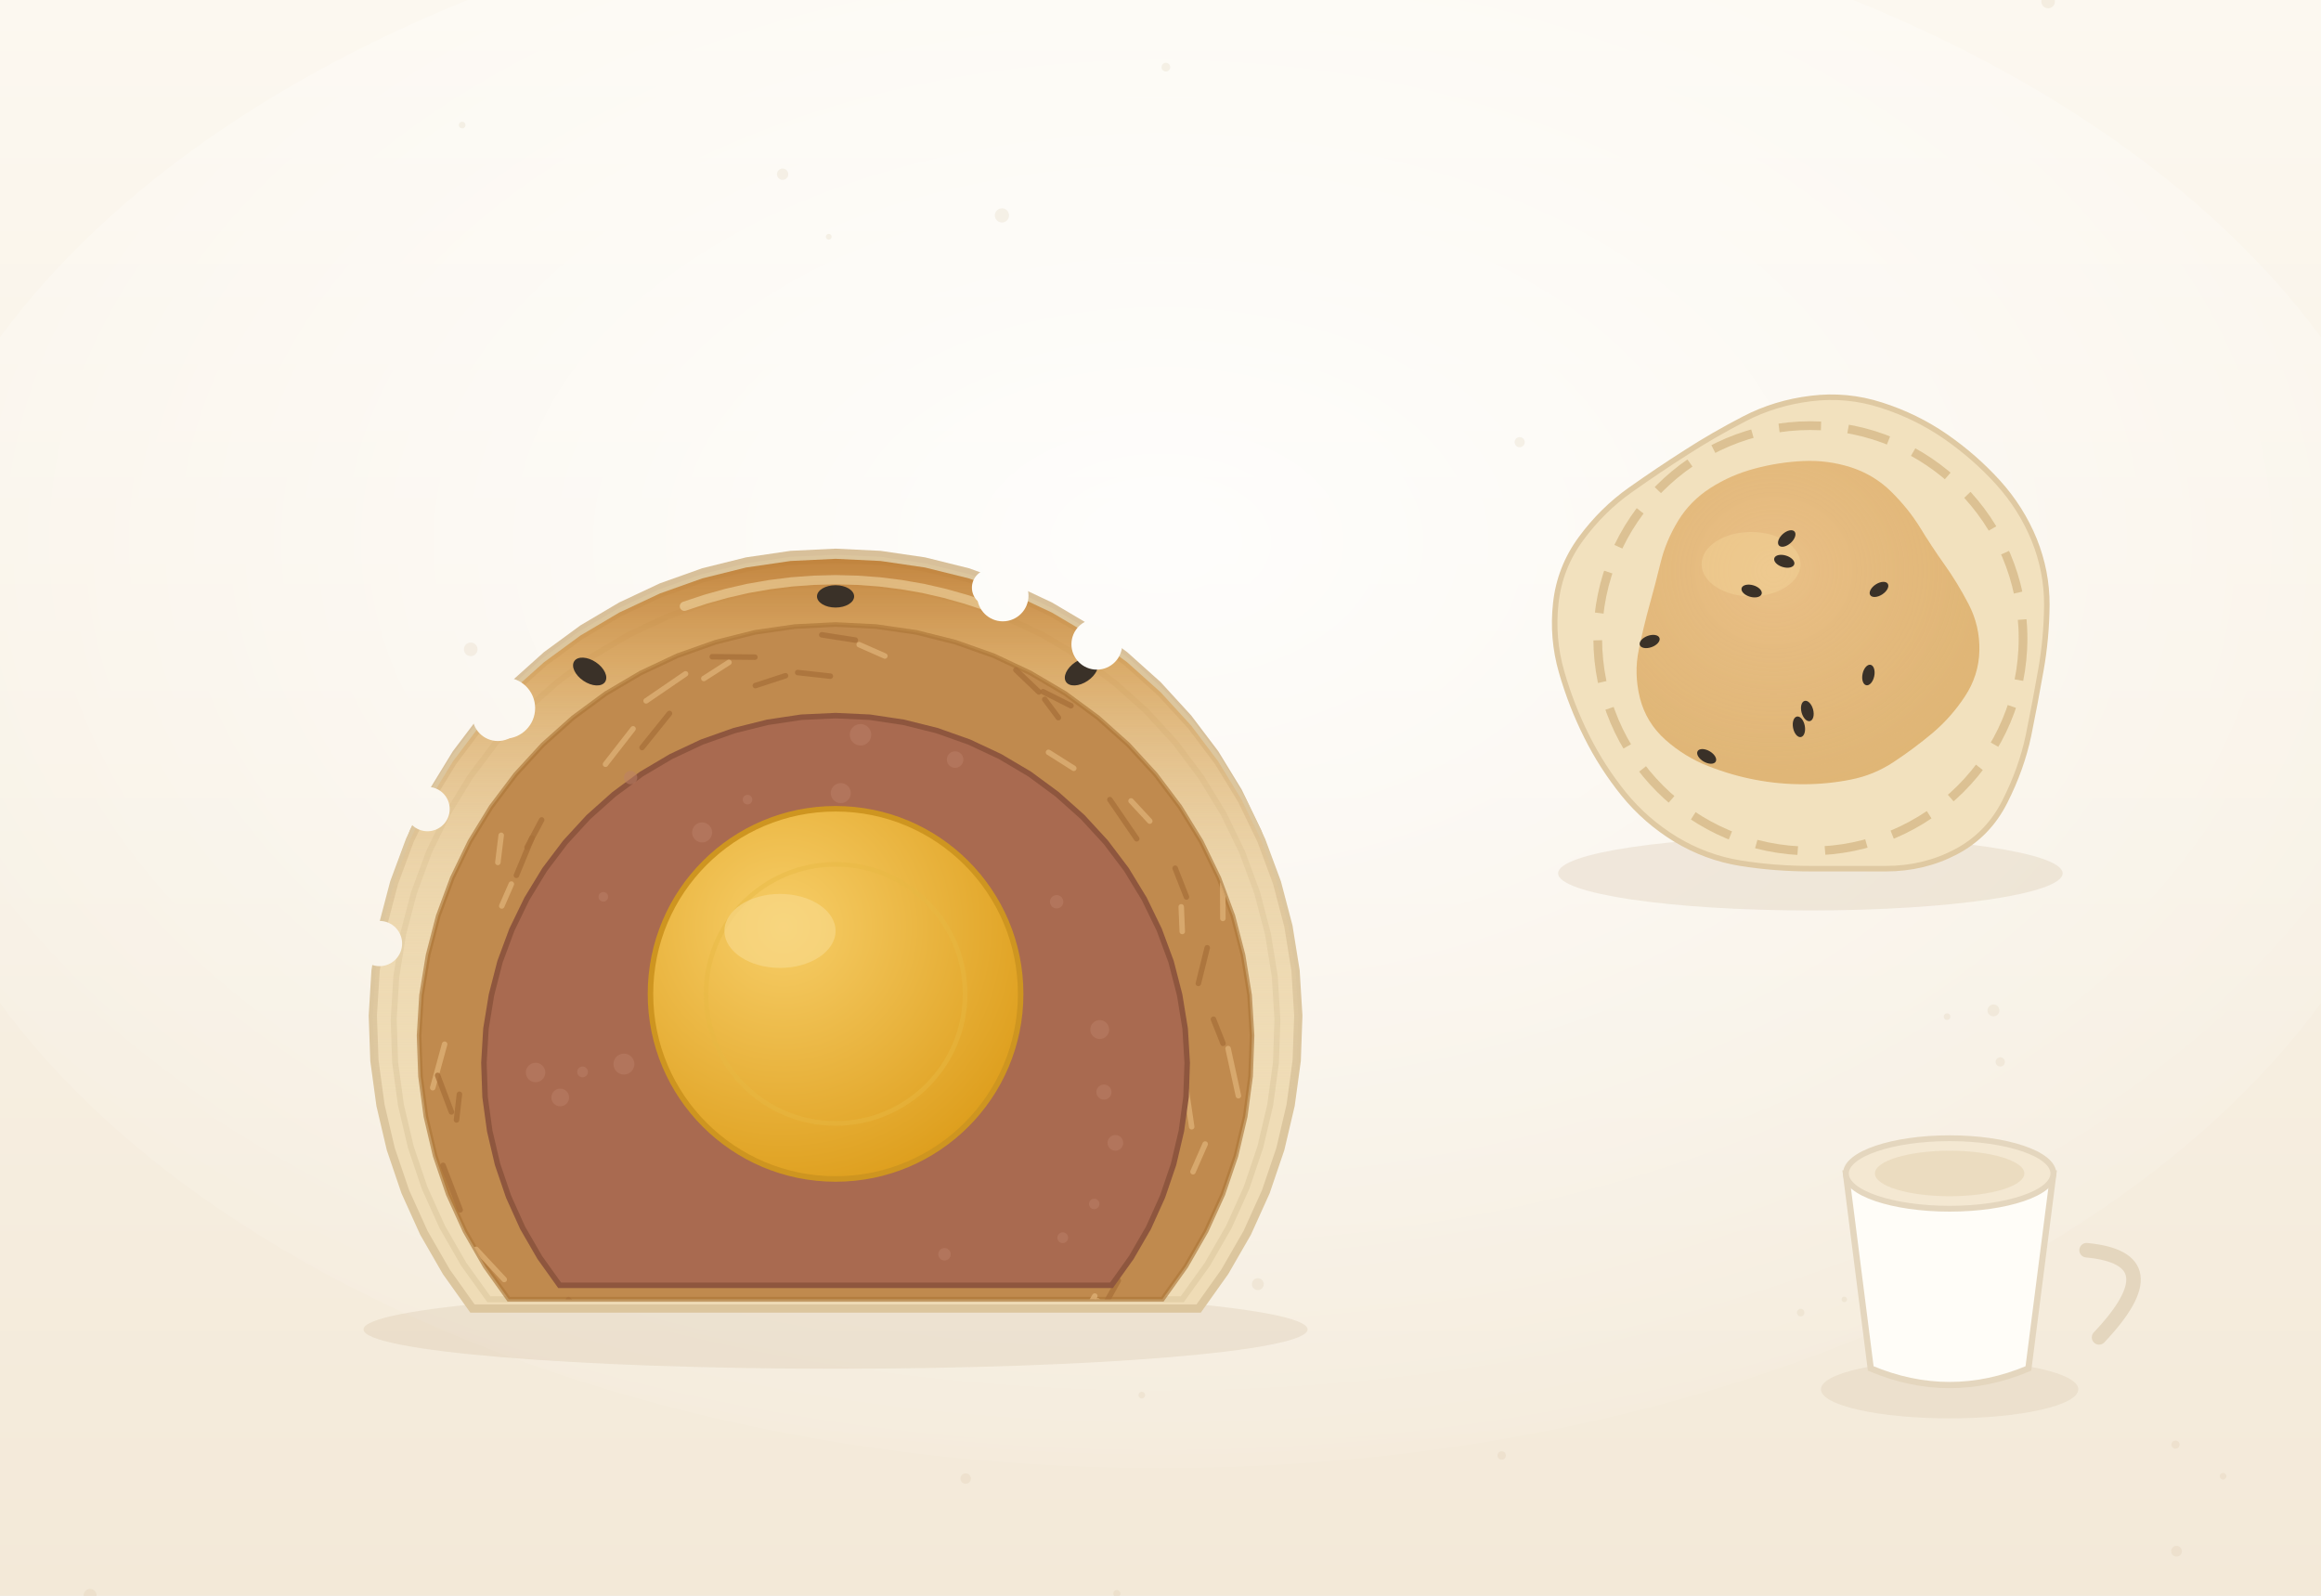
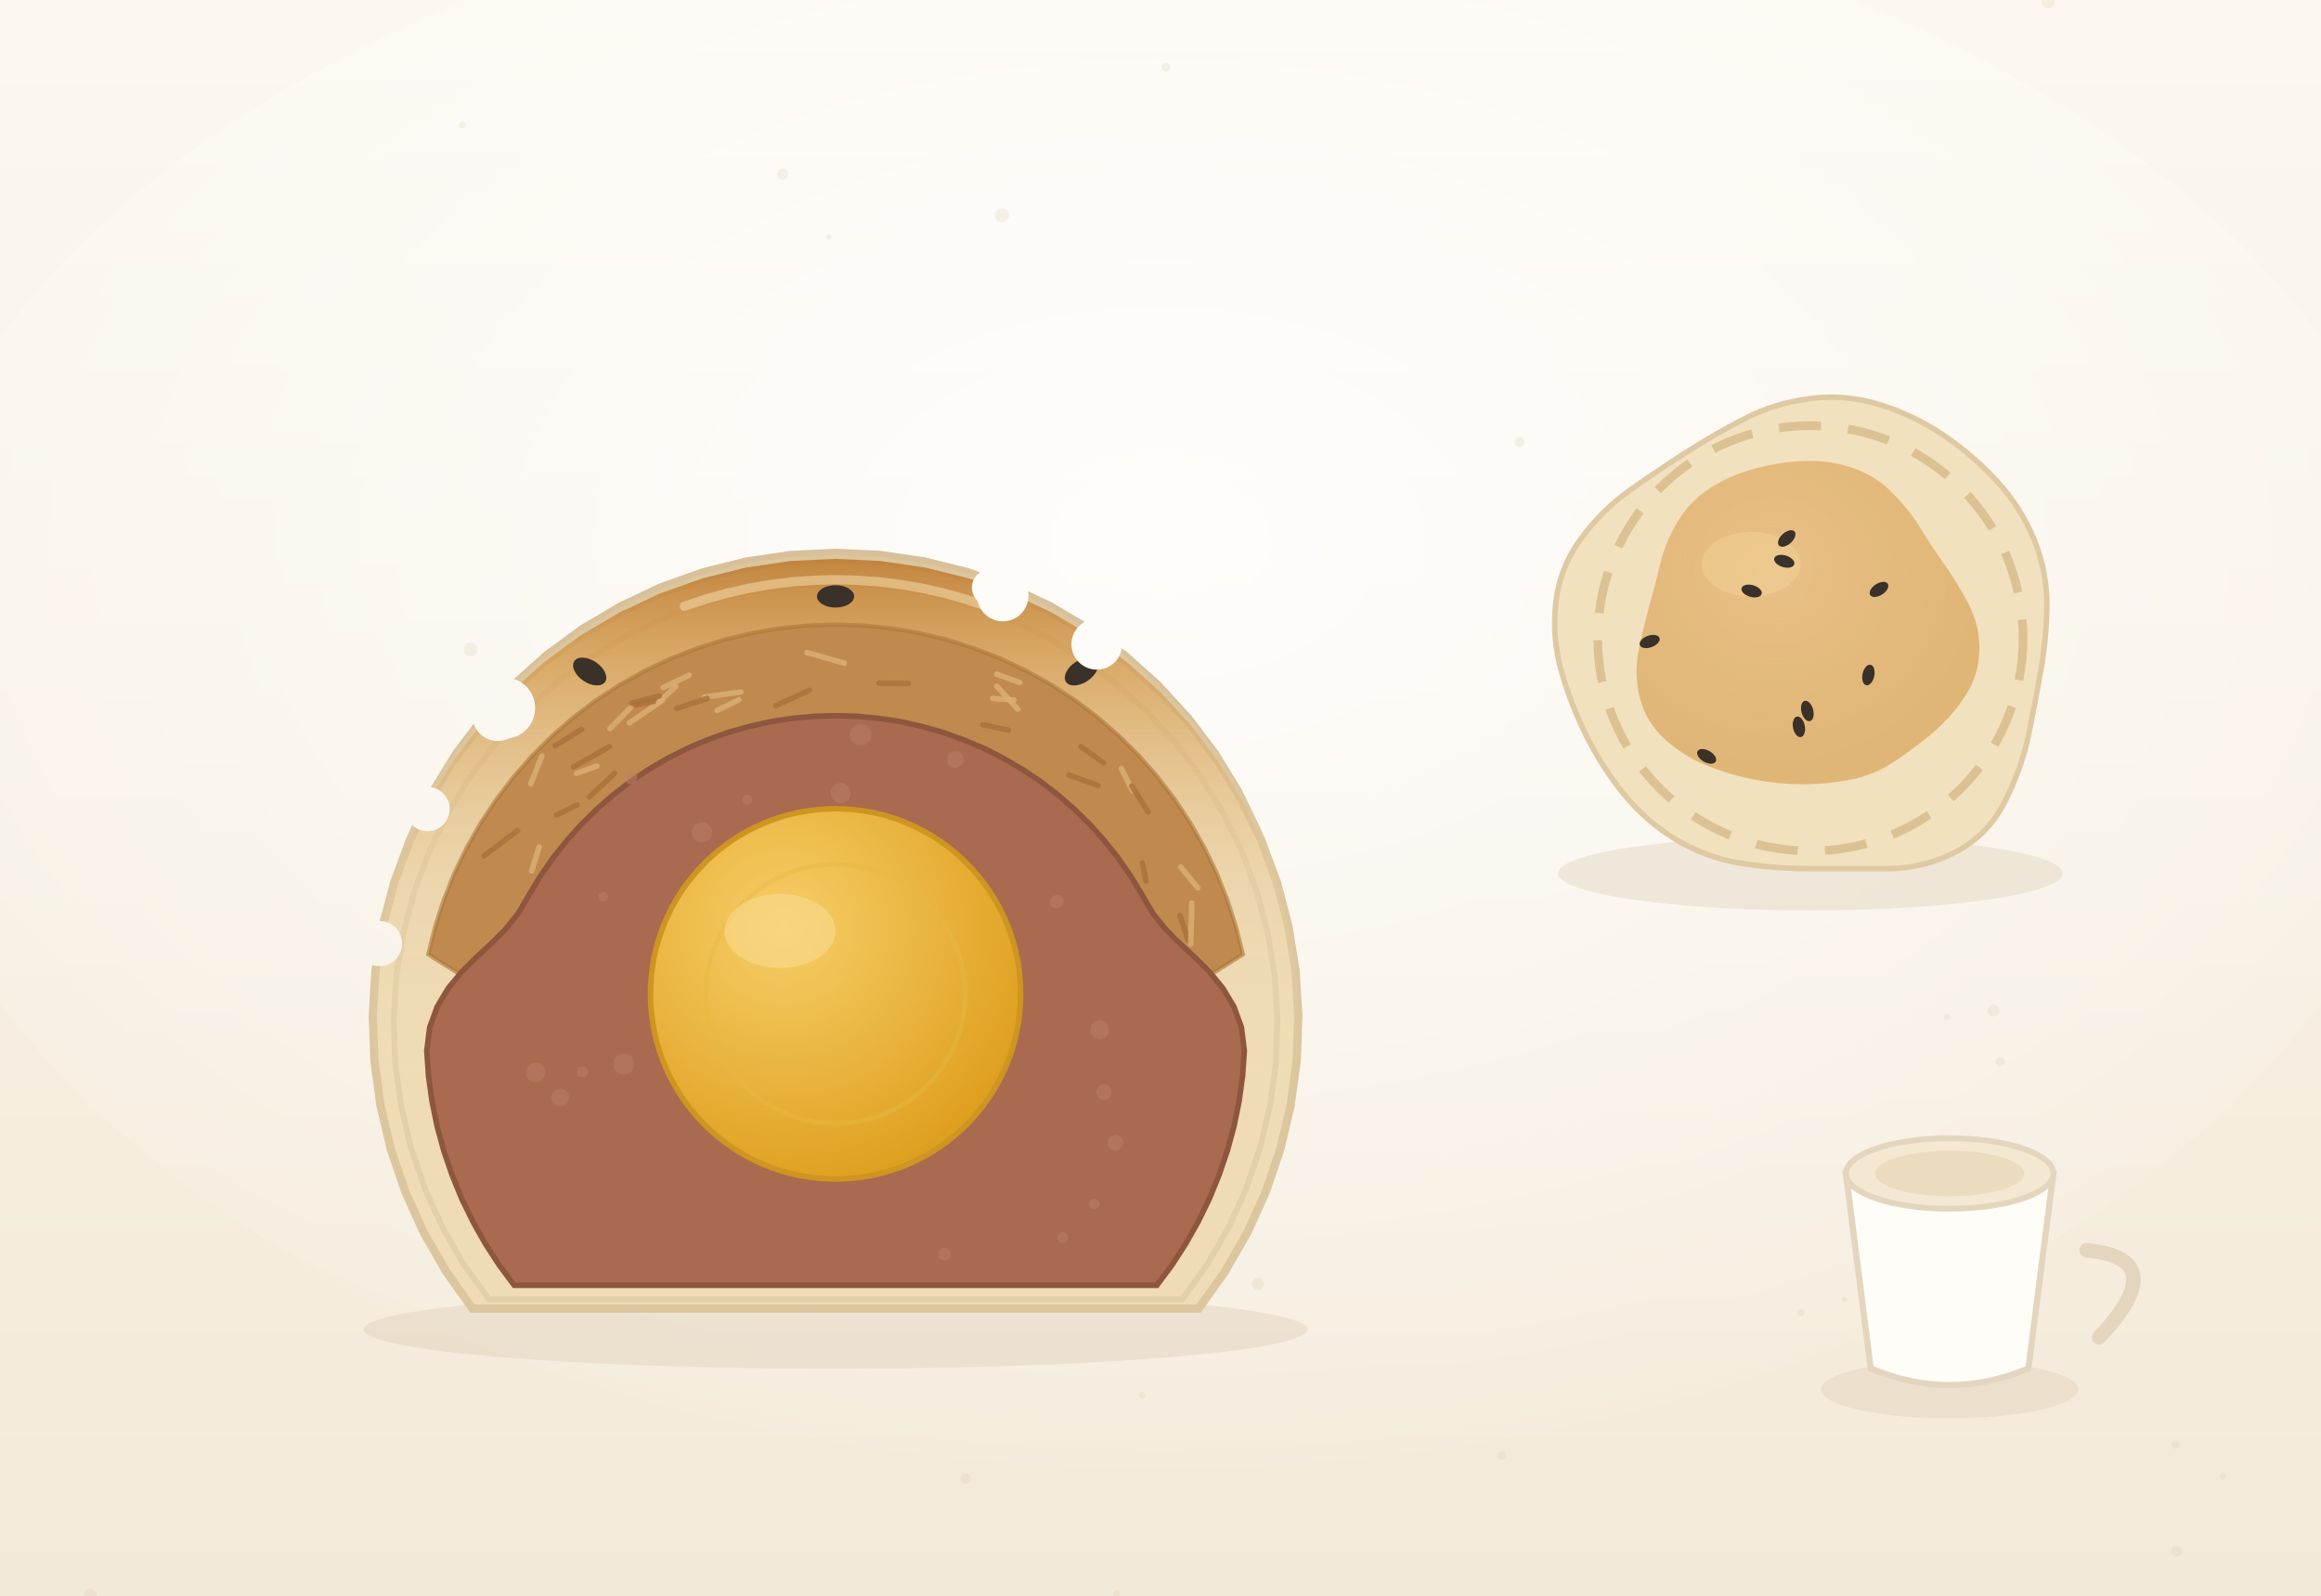
<svg xmlns="http://www.w3.org/2000/svg" viewBox="0 0 1600 1100" width="1600" height="1100" role="img" aria-label="刚出炉的蛋黄酥">
  <defs>
    <linearGradient id="bg" x1="0" y1="0" x2="0" y2="1">
      <stop offset="0" stop-color="#FCF8F0" />
      <stop offset="1" stop-color="#F3E9D8" />
    </linearGradient>
    <radialGradient id="glow" cx="50%" cy="42%" r="62%">
      <stop offset="0" stop-color="#FFFFFF" stop-opacity="0.85" />
      <stop offset="1" stop-color="#FFFFFF" stop-opacity="0" />
    </radialGradient>
    <radialGradient id="yolk" cx="36%" cy="32%" r="72%">
      <stop offset="0" stop-color="#F7CE68" />
      <stop offset="1" stop-color="#DE9F1E" />
    </radialGradient>
    <radialGradient id="wash" cx="40%" cy="34%" r="70%">
      <stop offset="0" stop-color="#E9BE84" stop-opacity="0.95" />
      <stop offset="1" stop-color="#D9A75E" stop-opacity="0.75" />
    </radialGradient>
  </defs>
  <rect width="1600" height="1100" fill="url(#bg)" />
  <ellipse cx="800" cy="462" rx="880" ry="550" fill="url(#glow)" />
  <circle cx="1378.9" cy="732" r="3.2" fill="#C9B48F" opacity="0.16" />
  <circle cx="489.5" cy="761.4" r="4.7" fill="#C9B48F" opacity="0.16" />
  <circle cx="1374.2" cy="696.5" r="4.1" fill="#C9B48F" opacity="0.16" />
  <circle cx="1499.7" cy="995.8" r="2.8" fill="#C9B48F" opacity="0.16" />
  <circle cx="1532.5" cy="1017.6" r="2.3" fill="#C9B48F" opacity="0.16" />
  <circle cx="539.5" cy="120.1" r="3.9" fill="#C9B48F" opacity="0.16" />
  <circle cx="787.1" cy="961.7" r="2.3" fill="#C9B48F" opacity="0.16" />
  <circle cx="1342.2" cy="700.8" r="2.3" fill="#C9B48F" opacity="0.16" />
  <circle cx="1271.4" cy="895.7" r="1.9" fill="#C9B48F" opacity="0.16" />
  <circle cx="1241.3" cy="904.8" r="2.6" fill="#C9B48F" opacity="0.16" />
  <circle cx="318.6" cy="86.2" r="2.3" fill="#C9B48F" opacity="0.16" />
  <circle cx="769.9" cy="1098.5" r="2.5" fill="#C9B48F" opacity="0.16" />
  <circle cx="62.1" cy="1099.8" r="4.5" fill="#C9B48F" opacity="0.16" />
  <circle cx="461.6" cy="548.7" r="3.1" fill="#C9B48F" opacity="0.16" />
  <circle cx="1035.2" cy="1003.3" r="2.9" fill="#C9B48F" opacity="0.16" />
  <circle cx="849.5" cy="722" r="2.1" fill="#C9B48F" opacity="0.16" />
  <circle cx="571.3" cy="163.2" r="2" fill="#C9B48F" opacity="0.16" />
  <circle cx="867.1" cy="885.2" r="4.1" fill="#C9B48F" opacity="0.16" />
  <circle cx="803.7" cy="46.3" r="3" fill="#C9B48F" opacity="0.16" />
  <circle cx="1047.6" cy="304.8" r="3.5" fill="#C9B48F" opacity="0.16" />
  <circle cx="665.7" cy="1019.2" r="3.6" fill="#C9B48F" opacity="0.16" />
  <circle cx="324.5" cy="447.6" r="4.7" fill="#C9B48F" opacity="0.16" />
  <circle cx="690.7" cy="148.5" r="4.9" fill="#C9B48F" opacity="0.16" />
  <circle cx="830.9" cy="580.2" r="2.2" fill="#C9B48F" opacity="0.16" />
  <circle cx="1411.9" cy="1" r="4.7" fill="#C9B48F" opacity="0.16" />
  <circle cx="1500.4" cy="1069.3" r="3.7" fill="#C9B48F" opacity="0.16" />
  <g>
    <g transform="translate(1344 869)">
      <ellipse cy="88.7" rx="88.7" ry="20" fill="#B79B73" opacity="0.14" />
      <path d="M94.4 -7.2 q 60.1 5.7 8.6 60.1" fill="none" stroke="#E4D6BE" stroke-width="10" stroke-linecap="round" />
      <path d="M-71.5 -60.1 h 143 l -17.2 134.4 q -54.3 22.9 -108.7 0 z" fill="#FFFDF8" stroke="#E4D6BE" stroke-width="4.3" />
      <ellipse cy="-60.1" rx="71.5" ry="24.3" fill="#F4E8D2" stroke="#E4D6BE" stroke-width="4" />
      <ellipse cy="-60.1" rx="51.5" ry="15.7" fill="#E9D9BC" opacity="0.8" />
    </g>
    <g>
      <ellipse cx="1248" cy="602" rx="173.9" ry="25.6" fill="#B79B73" opacity="0.17" />
      <path d="M 1411 417 Q 1410.8 440 1406.9 461.9 Q 1403.1 483.7 1398.4 506.8 Q 1393.6 529.8 1382 552.7 Q 1370.4 575.6 1348.3 587.2 Q 1326.3 598.8 1299.9 598.8 Q 1273.5 598.8 1248.5 598.8 Q 1223.4 598.8 1199.7 595 Q 1176.1 591.2 1155.2 578.6 Q 1134.4 565.9 1119.3 547.3 Q 1104.3 528.7 1093.8 507.6 Q 1083.2 486.5 1076.5 463.2 Q 1069.8 440 1072.5 415.7 Q 1075.2 391.3 1089.8 371.4 Q 1104.5 351.4 1123.9 337.7 Q 1143.3 324 1162.3 311.9 Q 1181.2 299.7 1202.5 288.7 Q 1223.7 277.7 1248.4 274.7 Q 1273.2 271.6 1297 279.3 Q 1320.8 286.9 1341 300.8 Q 1361.1 314.7 1377.3 332.5 Q 1393.4 350.3 1402.3 372.1 Q 1411.1 394 1411 417 Z" fill="#F2E1BE" stroke="#DFC9A2" stroke-width="3.8" />
      <circle cx="1248" cy="440" r="146.6" fill="none" stroke="#D9BE8E" stroke-width="6" stroke-dasharray="29 18.8" opacity="0.9" />
      <path d="M 1357.1 416.5 Q 1364.9 431.5 1364.5 448.6 Q 1364.1 465.6 1354.5 480.1 Q 1345 494.5 1332.2 505.3 Q 1319.3 516.1 1305.5 525.2 Q 1291.8 534.3 1275.8 537.4 Q 1259.8 540.6 1243 540.6 Q 1226.2 540.6 1210 537.5 Q 1193.9 534.5 1177.6 528.1 Q 1161.4 521.8 1148.1 510 Q 1134.8 498.1 1130.5 481.2 Q 1126.3 464.3 1129.7 447.9 Q 1133.1 431.5 1137.1 417.1 Q 1141.1 402.8 1144.7 388 Q 1148.3 373.1 1156.7 359.2 Q 1165.1 345.3 1179.2 336.3 Q 1193.3 327.3 1209.7 323 Q 1226 318.6 1243 317.8 Q 1260 317 1276.2 322.2 Q 1292.3 327.5 1304 339.2 Q 1315.7 350.8 1323.7 363.8 Q 1331.6 376.7 1340.4 389.1 Q 1349.3 401.5 1357.1 416.5 Z" fill="url(#wash)" />
      <ellipse cx="1207.1" cy="388.9" rx="34.1" ry="22.2" fill="#F3D49A" opacity="0.45" />
      <ellipse cx="1230" cy="386.9" rx="7.2" ry="4.1" transform="rotate(17 1230 386.9)" fill="#3A3128" />
      <ellipse cx="1207.5" cy="407.4" rx="7.2" ry="4.1" transform="rotate(16 1207.5 407.4)" fill="#3A3128" />
      <ellipse cx="1240.1" cy="501" rx="7.2" ry="4.1" transform="rotate(79 1240.1 501)" fill="#3A3128" />
      <ellipse cx="1288" cy="465.3" rx="7.2" ry="4.1" transform="rotate(102 1288 465.3)" fill="#3A3128" />
      <ellipse cx="1137.2" cy="442.2" rx="7.2" ry="4.1" transform="rotate(160 1137.2 442.2)" fill="#3A3128" />
      <ellipse cx="1295.3" cy="406.3" rx="7.2" ry="4.1" transform="rotate(147 1295.3 406.3)" fill="#3A3128" />
      <ellipse cx="1231.7" cy="371.2" rx="7.2" ry="4.1" transform="rotate(138 1231.7 371.2)" fill="#3A3128" />
      <ellipse cx="1176.5" cy="521.4" rx="7.2" ry="4.1" transform="rotate(30 1176.5 521.4)" fill="#3A3128" />
      <ellipse cx="1245.9" cy="490.1" rx="7.2" ry="4.1" transform="rotate(75 1245.9 490.1)" fill="#3A3128" />
    </g>
    <g>
      <defs>
        <mask id="nib-576-902-319" maskUnits="userSpaceOnUse" x="129.4" y="232.1" width="893.2" height="893.2">
          <rect x="129.4" y="232.1" width="893.2" height="893.2" fill="#fff" />
          <circle cx="756.1" cy="444.1" r="17.5" fill="#000" />
          <circle cx="343.2" cy="493.2" r="17.6" fill="#000" />
          <circle cx="261.6" cy="650.4" r="15.6" fill="#000" />
          <circle cx="691.3" cy="410.6" r="17.7" fill="#000" />
          <circle cx="294.7" cy="557.7" r="15.3" fill="#000" />
          <circle cx="347.3" cy="482.3" r="14.4" fill="#000" />
          <circle cx="347.8" cy="488.1" r="21.1" fill="#000" />
          <circle cx="682.7" cy="405.1" r="12.7" fill="#000" />
        </mask>
      </defs>
      <ellipse cx="576" cy="916.4" rx="325.4" ry="27.1" fill="#B79B73" opacity="0.16" />
      <g mask="url(#nib-576-902-319)">
        <path d="M 325.7 895 L 307.7 869.7 L 292.2 842.8 L 279.4 814.5 L 269.4 785.1 L 262.3 754.9 L 258.1 724.1 L 257 693.1 L 258.9 662.1 L 263.8 631.5 L 271.7 601.4 L 282.5 572.3 L 296 544.3 L 312.2 517.8 L 330.9 493.1 L 351.9 470.2 L 375 449.5 L 400.1 431.1 L 426.8 415.3 L 454.9 402.1 L 484.1 391.7 L 514.3 384.2 L 545 379.7 L 576 378.2 L 607 379.7 L 637.7 384.2 L 667.9 391.7 L 697.1 402.1 L 725.2 415.3 L 751.9 431.1 L 777 449.5 L 800.1 470.2 L 821.1 493.1 L 839.8 517.8 L 856 544.3 L 869.5 572.3 L 880.3 601.4 L 888.2 631.5 L 893.1 662.1 L 895 693.1 L 893.9 724.1 L 889.7 754.9 L 882.6 785.1 L 872.6 814.5 L 859.8 842.8 L 844.3 869.7 L 826.3 895 Z" fill="#D8C09A" />
        <path d="M 325.7 902 L 307.7 876.7 L 292.2 849.8 L 279.4 821.5 L 269.4 792.1 L 262.3 761.9 L 258.1 731.1 L 257 700.1 L 258.9 669.1 L 263.8 638.5 L 271.7 608.4 L 282.5 579.3 L 296 551.4 L 312.2 524.9 L 330.9 500.1 L 351.9 477.2 L 375 456.5 L 400.1 438.1 L 426.8 422.3 L 454.9 409.1 L 484.1 398.7 L 514.3 391.2 L 545 386.7 L 576 385.2 L 607 386.7 L 637.7 391.2 L 667.9 398.7 L 697.1 409.1 L 725.2 422.3 L 751.9 438.1 L 777 456.5 L 800.1 477.2 L 821.1 500.1 L 839.8 524.9 L 856 551.4 L 869.5 579.3 L 880.3 608.4 L 888.2 638.5 L 893.1 669.1 L 895 700.1 L 893.9 731.1 L 889.7 761.9 L 882.6 792.1 L 872.6 821.5 L 859.8 849.8 L 844.3 876.7 L 826.3 902 Z" fill="#EFDCB6" stroke="#DCC69E" stroke-width="5.7" />
        <path d="M 337 895.6 L 319.7 871.5 L 304.9 845.8 L 292.7 818.8 L 283.2 790.7 L 276.4 761.8 L 272.4 732.5 L 271.4 702.8 L 273.2 673.2 L 277.9 643.9 L 285.4 615.3 L 295.7 587.4 L 308.6 560.8 L 324.1 535.5 L 341.9 511.8 L 362 489.9 L 384.1 470.2 L 408 452.6 L 433.5 437.5 L 460.3 424.9 L 488.3 415 L 517 407.9 L 546.4 403.5 L 576 402.1 L 605.6 403.5 L 635 407.9 L 663.7 415 L 691.7 424.9 L 718.5 437.5 L 744 452.6 L 767.9 470.2 L 790 489.9 L 810.1 511.8 L 827.9 535.5 L 843.4 560.8 L 856.3 587.4 L 866.6 615.3 L 874.1 643.9 L 878.8 673.2 L 880.6 702.8 L 879.6 732.5 L 875.6 761.8 L 868.8 790.7 L 859.3 818.8 L 847.1 845.8 L 832.3 871.5 L 815 895.6 Z" fill="none" stroke="#E4D0A8" stroke-width="4.1" />
        <linearGradient id="wash-576-902-319" gradientUnits="userSpaceOnUse" x1="0" y1="385.2" x2="0" y2="902">
          <stop offset="0" stop-color="#BE7C33" stop-opacity="0.9" />
          <stop offset="0.14" stop-color="#D2974A" stop-opacity="0.72" />
          <stop offset="0.42" stop-color="#E6C795" stop-opacity="0.34" />
          <stop offset="0.72" stop-color="#EFDCB6" stop-opacity="0" />
        </linearGradient>
        <path d="M 325.7 902 L 307.7 876.7 L 292.2 849.8 L 279.4 821.5 L 269.4 792.1 L 262.3 761.9 L 258.1 731.1 L 257 700.1 L 258.9 669.1 L 263.8 638.5 L 271.7 608.4 L 282.5 579.3 L 296 551.4 L 312.2 524.9 L 330.9 500.1 L 351.9 477.2 L 375 456.5 L 400.1 438.1 L 426.8 422.3 L 454.9 409.1 L 484.1 398.7 L 514.3 391.2 L 545 386.7 L 576 385.2 L 607 386.7 L 637.7 391.2 L 667.9 398.7 L 697.1 409.1 L 725.2 422.3 L 751.9 438.1 L 777 456.5 L 800.1 477.2 L 821.1 500.1 L 839.8 524.9 L 856 551.4 L 869.5 579.3 L 880.3 608.4 L 888.2 638.5 L 893.1 669.1 L 895 700.1 L 893.9 731.1 L 889.7 761.9 L 882.6 792.1 L 872.6 821.5 L 859.8 849.8 L 844.3 876.7 L 826.3 902 Z" fill="url(#wash-576-902-319)" />
        <path d="M 471.8 417.9 L 486.2 413.1 L 500.8 409 L 515.6 405.6 L 530.6 403 L 545.7 401.1 L 560.8 400 L 576 399.6 L 591.2 400 L 606.3 401.1 L 621.4 403 L 636.4 405.6 L 651.2 409 L 665.8 413.1 L 680.2 417.9" fill="none" stroke="#F7E3B4" stroke-width="6.4" stroke-linecap="round" opacity="0.5" />
        <clipPath id="floss-576-902-319">
-           <path d="M 350.7 895.6 L 334.5 872.9 L 320.6 848.7 L 309 823.2 L 300 796.8 L 293.6 769.6 L 289.9 741.9 L 288.9 713.9 L 290.6 686 L 295.1 658.4 L 302.1 631.4 L 311.8 605.2 L 324 580 L 338.6 556.2 L 355.4 533.9 L 374.3 513.3 L 395.1 494.7 L 417.6 478.1 L 441.7 463.9 L 467 452 L 493.3 442.7 L 520.4 435.9 L 548.1 431.9 L 576 430.5 L 603.9 431.9 L 631.6 435.9 L 658.7 442.7 L 685 452 L 710.3 463.9 L 734.4 478.1 L 756.9 494.7 L 777.7 513.3 L 796.6 533.9 L 813.4 556.2 L 828 580 L 840.2 605.2 L 849.9 631.4 L 856.9 658.4 L 861.4 686 L 863.1 713.9 L 862.1 741.9 L 858.4 769.6 L 852 796.8 L 843 823.2 L 831.4 848.7 L 817.5 872.9 L 801.3 895.6 Z" />
+           <path d="M 295.2 657.9 L 299.9 639 L 305.9 620.4 L 313.1 602.2 L 321.6 584.6 L 331.2 567.6 L 342 551.3 L 353.8 535.8 L 366.7 521.1 L 380.6 507.3 L 395.3 494.5 L 410.9 482.7 L 427.3 472 L 444.3 462.5 L 462 454.1 L 480.2 447 L 498.8 441.1 L 517.8 436.5 L 537 433.2 L 556.5 431.2 L 576 430.5 L 595.5 431.2 L 615 433.2 L 634.2 436.5 L 653.2 441.1 L 671.8 447 L 690 454.1 L 707.7 462.5 L 724.7 472 L 741.1 482.7 L 756.7 494.5 L 771.4 507.3 L 785.3 521.1 L 798.2 535.8 L 810 551.3 L 820.8 567.6 L 830.4 584.6 L 838.9 602.2 L 846.1 620.4 L 852.1 639 L 856.8 657.9 L 813.1 685.3 L 809.2 669.3 L 804.1 653.6 L 798 638.3 L 790.9 623.4 L 782.7 609.1 L 773.6 595.3 L 763.6 582.2 L 752.7 569.8 L 741 558.1 L 728.6 547.3 L 715.4 537.4 L 701.6 528.4 L 687.2 520.3 L 672.3 513.2 L 656.9 507.2 L 641.2 502.2 L 625.2 498.3 L 608.9 495.5 L 592.5 493.9 L 576 493.3 L 559.5 493.9 L 543.1 495.5 L 526.8 498.3 L 510.8 502.2 L 495.1 507.2 L 479.7 513.2 L 464.8 520.3 L 450.4 528.4 L 436.6 537.4 L 423.4 547.3 L 411 558.1 L 399.3 569.8 L 388.4 582.2 L 378.4 595.3 L 369.3 609.1 L 361.1 623.4 L 354 638.3 L 347.9 653.6 L 342.8 669.3 L 338.9 685.3 Z" />
        </clipPath>
-         <path d="M 350.7 895.6 L 334.5 872.9 L 320.6 848.7 L 309 823.2 L 300 796.8 L 293.6 769.6 L 289.9 741.9 L 288.9 713.9 L 290.6 686 L 295.1 658.4 L 302.1 631.4 L 311.8 605.2 L 324 580 L 338.6 556.2 L 355.4 533.9 L 374.3 513.3 L 395.1 494.7 L 417.6 478.1 L 441.7 463.9 L 467 452 L 493.3 442.7 L 520.4 435.9 L 548.1 431.9 L 576 430.5 L 603.9 431.9 L 631.6 435.9 L 658.7 442.7 L 685 452 L 710.3 463.9 L 734.4 478.1 L 756.9 494.7 L 777.7 513.3 L 796.6 533.9 L 813.4 556.2 L 828 580 L 840.2 605.2 L 849.9 631.4 L 856.9 658.4 L 861.4 686 L 863.1 713.9 L 862.1 741.9 L 858.4 769.6 L 852 796.8 L 843 823.2 L 831.4 848.7 L 817.5 872.9 L 801.3 895.6 Z" fill="#C08A4E" />
-         <path d="M 350.7 895.6 L 334.5 872.9 L 320.6 848.7 L 309 823.2 L 300 796.8 L 293.6 769.6 L 289.9 741.9 L 288.9 713.9 L 290.6 686 L 295.1 658.4 L 302.1 631.4 L 311.8 605.2 L 324 580 L 338.6 556.2 L 355.4 533.9 L 374.3 513.3 L 395.1 494.7 L 417.6 478.1 L 441.7 463.9 L 467 452 L 493.3 442.7 L 520.4 435.9 L 548.1 431.9 L 576 430.5 L 603.9 431.9 L 631.6 435.9 L 658.7 442.7 L 685 452 L 710.3 463.9 L 734.4 478.1 L 756.9 494.7 L 777.7 513.3 L 796.6 533.9 L 813.4 556.2 L 828 580 L 840.2 605.2 L 849.9 631.4 L 856.9 658.4 L 861.4 686 L 863.1 713.9 L 862.1 741.9 L 858.4 769.6 L 852 796.8 L 843 823.2 L 831.4 848.7 L 817.5 872.9 L 801.3 895.6 Z" fill="none" stroke="#AC7638" stroke-width="3.2" opacity="0.65" />
+         <path d="M 295.2 657.9 L 299.9 639 L 305.9 620.4 L 313.1 602.2 L 321.6 584.6 L 331.2 567.6 L 342 551.3 L 353.8 535.8 L 366.7 521.1 L 380.6 507.3 L 395.3 494.5 L 410.9 482.7 L 427.3 472 L 444.3 462.5 L 462 454.1 L 480.2 447 L 498.8 441.1 L 517.8 436.5 L 537 433.2 L 556.5 431.2 L 576 430.5 L 595.5 431.2 L 615 433.2 L 634.2 436.5 L 653.2 441.1 L 671.8 447 L 690 454.1 L 707.7 462.5 L 724.7 472 L 741.1 482.7 L 756.7 494.5 L 771.4 507.3 L 785.3 521.1 L 798.2 535.8 L 810 551.3 L 820.8 567.6 L 830.4 584.6 L 838.9 602.2 L 846.1 620.4 L 852.1 639 L 856.8 657.9 L 813.1 685.3 L 809.2 669.3 L 804.1 653.6 L 798 638.3 L 790.9 623.4 L 782.7 609.1 L 773.6 595.3 L 763.6 582.2 L 752.7 569.8 L 741 558.1 L 728.6 547.3 L 715.4 537.4 L 701.6 528.4 L 687.2 520.3 L 672.3 513.2 L 656.9 507.2 L 641.2 502.2 L 625.2 498.3 L 608.9 495.5 L 592.5 493.9 L 576 493.3 L 559.5 493.9 L 543.1 495.5 L 526.8 498.3 L 510.8 502.2 L 495.1 507.2 L 479.7 513.2 L 464.8 520.3 L 450.4 528.4 L 436.6 537.4 L 423.4 547.3 L 411 558.1 L 399.3 569.8 L 388.4 582.2 L 378.4 595.3 L 369.3 609.1 L 361.1 623.4 L 354 638.3 L 347.9 653.6 L 342.8 669.3 L 338.9 685.3 Z" fill="#C08A4E" />
+         <path d="M 295.2 657.9 L 299.9 639 L 305.9 620.4 L 313.1 602.2 L 321.6 584.6 L 331.2 567.6 L 342 551.3 L 353.8 535.8 L 366.7 521.1 L 380.6 507.3 L 395.3 494.5 L 410.9 482.7 L 427.3 472 L 444.3 462.5 L 462 454.1 L 480.2 447 L 498.8 441.1 L 517.8 436.5 L 537 433.2 L 556.5 431.2 L 576 430.5 L 595.5 431.2 L 615 433.2 L 634.2 436.5 L 653.2 441.1 L 671.8 447 L 690 454.1 L 707.7 462.5 L 724.7 472 L 741.1 482.7 L 756.7 494.5 L 771.4 507.3 L 785.3 521.1 L 798.2 535.8 L 810 551.3 L 820.8 567.6 L 830.4 584.6 L 838.9 602.2 L 846.1 620.4 L 852.1 639 L 856.8 657.9 L 813.1 685.3 L 809.2 669.3 L 804.1 653.6 L 798 638.3 L 790.9 623.4 L 782.7 609.1 L 773.6 595.3 L 763.6 582.2 L 752.7 569.8 L 741 558.1 L 728.6 547.3 L 715.4 537.4 L 701.6 528.4 L 687.2 520.3 L 672.3 513.2 L 656.9 507.2 L 641.2 502.2 L 625.2 498.3 L 608.9 495.5 L 592.5 493.9 L 576 493.3 L 559.5 493.9 L 543.1 495.5 L 526.8 498.3 L 510.8 502.2 L 495.1 507.2 L 479.7 513.2 L 464.8 520.3 L 450.4 528.4 L 436.6 537.4 L 423.4 547.3 L 411 558.1 L 399.3 569.8 L 388.4 582.2 L 378.4 595.3 L 369.3 609.1 L 361.1 623.4 L 354 638.3 L 347.9 653.6 L 342.8 669.3 L 338.9 685.3 Z" fill="none" stroke="#AC7638" stroke-width="2.9" opacity="0.6" />
        <g clip-path="url(#floss-576-902-319)">
-           <line x1="298.3" y1="749.8" x2="306.5" y2="719.8" stroke="#DDAF74" stroke-width="3.8" stroke-linecap="round" opacity="0.8" />
-           <line x1="442.6" y1="515.3" x2="461.5" y2="491.8" stroke="#A9713A" stroke-width="3.8" stroke-linecap="round" opacity="0.8" />
-           <line x1="846.6" y1="722.8" x2="853.7" y2="755.3" stroke="#DDAF74" stroke-width="3.8" stroke-linecap="round" opacity="0.8" />
-           <line x1="830.8" y1="788.6" x2="822.4" y2="807.7" stroke="#DDAF74" stroke-width="3.8" stroke-linecap="round" opacity="0.8" />
-           <line x1="401.1" y1="914.3" x2="381.6" y2="898.2" stroke="#DDAF74" stroke-width="3.8" stroke-linecap="round" opacity="0.8" />
-           <line x1="592.3" y1="444.4" x2="610" y2="452.2" stroke="#DDAF74" stroke-width="3.8" stroke-linecap="round" opacity="0.8" />
-           <line x1="832.2" y1="653.3" x2="826.1" y2="677.9" stroke="#A9713A" stroke-width="3.8" stroke-linecap="round" opacity="0.8" />
-           <line x1="756.6" y1="896.7" x2="731.1" y2="911.7" stroke="#DDAF74" stroke-width="3.8" stroke-linecap="round" opacity="0.8" />
-           <line x1="810.1" y1="598.5" x2="817.9" y2="618.3" stroke="#A9713A" stroke-width="3.8" stroke-linecap="round" opacity="0.8" />
-           <line x1="465.7" y1="951" x2="438.6" y2="947.5" stroke="#DDAF74" stroke-width="3.8" stroke-linecap="round" opacity="0.8" />
-           <line x1="817.8" y1="751.7" x2="821.5" y2="776.7" stroke="#DDAF74" stroke-width="3.8" stroke-linecap="round" opacity="0.8" />
-           <line x1="363.3" y1="584.1" x2="373.4" y2="565.2" stroke="#A9713A" stroke-width="3.8" stroke-linecap="round" opacity="0.8" />
-           <line x1="649.5" y1="980.8" x2="627.5" y2="998.3" stroke="#DDAF74" stroke-width="3.8" stroke-linecap="round" opacity="0.8" />
-           <line x1="746.8" y1="915.7" x2="717.5" y2="931" stroke="#A9713A" stroke-width="3.8" stroke-linecap="round" opacity="0.8" />
-           <line x1="719" y1="476.8" x2="738.3" y2="486.5" stroke="#A9713A" stroke-width="3.8" stroke-linecap="round" opacity="0.8" />
-           <line x1="491" y1="452.7" x2="520.4" y2="453" stroke="#A9713A" stroke-width="3.8" stroke-linecap="round" opacity="0.8" />
-           <line x1="345.9" y1="624.5" x2="352.5" y2="609.4" stroke="#DDAF74" stroke-width="3.8" stroke-linecap="round" opacity="0.8" />
-           <line x1="566.5" y1="437.6" x2="589.6" y2="441.2" stroke="#A9713A" stroke-width="3.8" stroke-linecap="round" opacity="0.8" />
-           <line x1="765.1" y1="551.2" x2="783.6" y2="578.2" stroke="#A9713A" stroke-width="3.8" stroke-linecap="round" opacity="0.8" />
-           <line x1="401.4" y1="907.8" x2="391.9" y2="895.9" stroke="#A9713A" stroke-width="3.8" stroke-linecap="round" opacity="0.8" />
-           <line x1="347.6" y1="882" x2="328.2" y2="861.2" stroke="#DDAF74" stroke-width="3.8" stroke-linecap="round" opacity="0.8" />
-           <line x1="722.8" y1="518.6" x2="740.2" y2="529.6" stroke="#DDAF74" stroke-width="3.8" stroke-linecap="round" opacity="0.8" />
-           <line x1="417.4" y1="526.8" x2="436.4" y2="502.4" stroke="#DDAF74" stroke-width="3.8" stroke-linecap="round" opacity="0.8" />
-           <line x1="779.7" y1="552.1" x2="792.6" y2="566" stroke="#DDAF74" stroke-width="3.8" stroke-linecap="round" opacity="0.8" />
-           <line x1="445.4" y1="483.1" x2="472.6" y2="464.5" stroke="#DDAF74" stroke-width="3.8" stroke-linecap="round" opacity="0.8" />
-           <line x1="311.2" y1="766.5" x2="301.7" y2="741.3" stroke="#A9713A" stroke-width="3.8" stroke-linecap="round" opacity="0.8" />
-           <line x1="502.3" y1="967.7" x2="490.8" y2="956.8" stroke="#DDAF74" stroke-width="3.8" stroke-linecap="round" opacity="0.8" />
-           <line x1="317.2" y1="834" x2="305.4" y2="803.3" stroke="#A9713A" stroke-width="3.8" stroke-linecap="round" opacity="0.8" />
-           <line x1="842.9" y1="609.2" x2="843" y2="633.1" stroke="#DDAF74" stroke-width="3.8" stroke-linecap="round" opacity="0.8" />
-           <line x1="485.2" y1="467.7" x2="502.5" y2="456.6" stroke="#DDAF74" stroke-width="3.8" stroke-linecap="round" opacity="0.8" />
-           <line x1="617.4" y1="972.4" x2="596.2" y2="965.7" stroke="#DDAF74" stroke-width="3.8" stroke-linecap="round" opacity="0.8" />
-           <line x1="754.7" y1="893.4" x2="742.8" y2="913.7" stroke="#DDAF74" stroke-width="3.8" stroke-linecap="round" opacity="0.8" />
-           <line x1="690.6" y1="951.7" x2="679.3" y2="962.6" stroke="#A9713A" stroke-width="3.8" stroke-linecap="round" opacity="0.8" />
-           <line x1="763.9" y1="897.9" x2="744.4" y2="907.6" stroke="#A9713A" stroke-width="3.8" stroke-linecap="round" opacity="0.8" />
-           <line x1="770.9" y1="882.7" x2="757.6" y2="906.6" stroke="#A9713A" stroke-width="3.8" stroke-linecap="round" opacity="0.8" />
-           <line x1="700.3" y1="461.8" x2="716.2" y2="477" stroke="#A9713A" stroke-width="3.8" stroke-linecap="round" opacity="0.8" />
-           <line x1="643" y1="964.8" x2="614.2" y2="980.5" stroke="#A9713A" stroke-width="3.8" stroke-linecap="round" opacity="0.8" />
-           <line x1="836.5" y1="702.6" x2="843.1" y2="719.2" stroke="#A9713A" stroke-width="3.8" stroke-linecap="round" opacity="0.8" />
-           <line x1="520.7" y1="472.6" x2="541.5" y2="465.8" stroke="#A9713A" stroke-width="3.8" stroke-linecap="round" opacity="0.8" />
-           <line x1="343.2" y1="594.5" x2="345.5" y2="575.8" stroke="#DDAF74" stroke-width="3.8" stroke-linecap="round" opacity="0.8" />
-           <line x1="720.2" y1="482.1" x2="729.6" y2="494.7" stroke="#A9713A" stroke-width="3.8" stroke-linecap="round" opacity="0.8" />
-           <line x1="814.3" y1="625.1" x2="815" y2="642.1" stroke="#DDAF74" stroke-width="3.8" stroke-linecap="round" opacity="0.8" />
-           <line x1="487.9" y1="983.6" x2="470" y2="975.5" stroke="#DDAF74" stroke-width="3.8" stroke-linecap="round" opacity="0.8" />
-           <line x1="549.9" y1="463.6" x2="572.4" y2="466.1" stroke="#A9713A" stroke-width="3.8" stroke-linecap="round" opacity="0.8" />
-           <line x1="356" y1="603.4" x2="366.7" y2="577.6" stroke="#A9713A" stroke-width="3.8" stroke-linecap="round" opacity="0.8" />
-           <line x1="314.7" y1="772" x2="316.7" y2="754.3" stroke="#A9713A" stroke-width="3.8" stroke-linecap="round" opacity="0.8" />
+           <line x1="556.2" y1="449.8" x2="582" y2="457.1" stroke="#DDAF74" stroke-width="3.8" stroke-linecap="round" opacity="0.8" />
+           <line x1="335.2" y1="668.3" x2="337.1" y2="655.4" stroke="#DDAF74" stroke-width="3.8" stroke-linecap="round" opacity="0.8" />
+           <line x1="365.9" y1="540.2" x2="373.5" y2="521.3" stroke="#DDAF74" stroke-width="3.8" stroke-linecap="round" opacity="0.8" />
+           <line x1="457.2" y1="474" x2="475.1" y2="465.4" stroke="#DDAF74" stroke-width="3.8" stroke-linecap="round" opacity="0.8" />
+           <line x1="773" y1="529.7" x2="780.7" y2="545.2" stroke="#DDAF74" stroke-width="3.8" stroke-linecap="round" opacity="0.8" />
+           <line x1="813.4" y1="630.9" x2="819.1" y2="648.4" stroke="#A9713A" stroke-width="3.8" stroke-linecap="round" opacity="0.8" />
+           <line x1="333.6" y1="590" x2="356.8" y2="572.5" stroke="#A9713A" stroke-width="3.8" stroke-linecap="round" opacity="0.8" />
+           <line x1="606" y1="470.9" x2="626.2" y2="471.2" stroke="#A9713A" stroke-width="3.8" stroke-linecap="round" opacity="0.8" />
+           <line x1="684.3" y1="481.5" x2="699.1" y2="482.5" stroke="#DDAF74" stroke-width="3.8" stroke-linecap="round" opacity="0.8" />
+           <line x1="745.1" y1="514.6" x2="760.8" y2="525.9" stroke="#A9713A" stroke-width="3.8" stroke-linecap="round" opacity="0.8" />
+           <line x1="382.7" y1="514.1" x2="401" y2="502.7" stroke="#A9713A" stroke-width="3.8" stroke-linecap="round" opacity="0.8" />
+           <line x1="433.9" y1="498.3" x2="456.6" y2="482.8" stroke="#DDAF74" stroke-width="3.8" stroke-linecap="round" opacity="0.8" />
+           <line x1="485.4" y1="480.5" x2="510.7" y2="477" stroke="#DDAF74" stroke-width="3.8" stroke-linecap="round" opacity="0.8" />
+           <line x1="736.9" y1="534.3" x2="757.1" y2="541.5" stroke="#A9713A" stroke-width="3.8" stroke-linecap="round" opacity="0.8" />
+           <line x1="780.2" y1="541.8" x2="791.4" y2="559.6" stroke="#A9713A" stroke-width="3.8" stroke-linecap="round" opacity="0.8" />
+           <line x1="787.5" y1="594.8" x2="790" y2="607.4" stroke="#A9713A" stroke-width="3.8" stroke-linecap="round" opacity="0.8" />
+           <line x1="420.5" y1="502.2" x2="434.5" y2="488" stroke="#DDAF74" stroke-width="3.8" stroke-linecap="round" opacity="0.8" />
+           <line x1="438.7" y1="486" x2="451.6" y2="483.2" stroke="#A9713A" stroke-width="3.8" stroke-linecap="round" opacity="0.8" />
+           <line x1="454" y1="484.1" x2="465.9" y2="473.2" stroke="#DDAF74" stroke-width="3.8" stroke-linecap="round" opacity="0.8" />
+           <line x1="687.1" y1="464.7" x2="703" y2="470.5" stroke="#DDAF74" stroke-width="3.8" stroke-linecap="round" opacity="0.8" />
+           <line x1="687.1" y1="473" x2="701.6" y2="488.8" stroke="#DDAF74" stroke-width="3.8" stroke-linecap="round" opacity="0.8" />
+           <line x1="677.5" y1="499.5" x2="695.1" y2="503.3" stroke="#A9713A" stroke-width="3.8" stroke-linecap="round" opacity="0.8" />
+           <line x1="809.8" y1="646.3" x2="820.3" y2="674.4" stroke="#DDAF74" stroke-width="3.8" stroke-linecap="round" opacity="0.8" />
+           <line x1="821.6" y1="622.6" x2="820.8" y2="650.8" stroke="#DDAF74" stroke-width="3.8" stroke-linecap="round" opacity="0.8" />
+           <line x1="814" y1="597.7" x2="825.7" y2="612" stroke="#DDAF74" stroke-width="3.8" stroke-linecap="round" opacity="0.8" />
+           <line x1="406.2" y1="549.5" x2="423.7" y2="533" stroke="#A9713A" stroke-width="3.8" stroke-linecap="round" opacity="0.8" />
+           <line x1="383.5" y1="561.9" x2="397.8" y2="554.8" stroke="#A9713A" stroke-width="3.8" stroke-linecap="round" opacity="0.8" />
+           <line x1="366.5" y1="600.4" x2="371.7" y2="583.8" stroke="#DDAF74" stroke-width="3.8" stroke-linecap="round" opacity="0.8" />
+           <line x1="494.3" y1="489.7" x2="509.4" y2="482.4" stroke="#DDAF74" stroke-width="3.8" stroke-linecap="round" opacity="0.8" />
+           <line x1="435.5" y1="484.7" x2="454.6" y2="479.7" stroke="#A9713A" stroke-width="3.8" stroke-linecap="round" opacity="0.8" />
+           <line x1="397.5" y1="533.1" x2="411.5" y2="528" stroke="#DDAF74" stroke-width="3.8" stroke-linecap="round" opacity="0.8" />
+           <line x1="534.9" y1="486.4" x2="558" y2="475.8" stroke="#A9713A" stroke-width="3.8" stroke-linecap="round" opacity="0.8" />
+           <line x1="466.5" y1="488.4" x2="487.5" y2="481.4" stroke="#A9713A" stroke-width="3.8" stroke-linecap="round" opacity="0.8" />
+           <line x1="395.3" y1="528.7" x2="420.1" y2="514.7" stroke="#A9713A" stroke-width="3.8" stroke-linecap="round" opacity="0.8" />
        </g>
-         <path d="M 385.8 886 L 372.1 866.8 L 360.3 846.4 L 350.6 824.9 L 343 802.6 L 337.6 779.6 L 334.4 756.2 L 333.6 732.6 L 335 709.1 L 338.8 685.8 L 344.7 662.9 L 352.9 640.8 L 363.2 619.6 L 375.5 599.4 L 389.7 580.6 L 405.7 563.2 L 423.3 547.5 L 442.3 533.5 L 462.6 521.5 L 483.9 511.5 L 506.2 503.6 L 529.1 497.9 L 552.4 494.4 L 576 493.3 L 599.6 494.4 L 622.9 497.9 L 645.8 503.6 L 668.1 511.5 L 689.4 521.5 L 709.7 533.5 L 728.7 547.5 L 746.3 563.2 L 762.3 580.6 L 776.5 599.4 L 788.8 619.6 L 799.1 640.8 L 807.3 662.9 L 813.2 685.8 L 817 709.1 L 818.4 732.6 L 817.6 756.2 L 814.4 779.6 L 809 802.6 L 801.4 824.9 L 791.7 846.4 L 779.9 866.8 L 766.2 886 Z" fill="#A96A50" stroke="#8E563E" stroke-width="3.8" />
+         <path d="M 354.5 886 L 344 871.9 L 334.5 857.2 L 325.9 841.9 L 318.2 826.1 L 311.6 809.9 L 305.9 793.2 L 301.3 776.3 L 297.8 759.1 L 295.4 741.7 L 294.2 724.3 L 296.2 708.2 L 301.4 693.9 L 309 681.2 L 318.2 670 L 328.3 659.9 L 338.7 650.3 L 348.5 640.5 L 357.3 629.5 L 364.8 616.7 L 372.6 603.8 L 381.2 591.4 L 390.6 579.6 L 400.6 568.4 L 411.4 557.8 L 422.7 547.9 L 434.7 538.7 L 447.2 530.3 L 460.3 522.7 L 473.7 515.9 L 487.6 510 L 501.8 504.9 L 516.3 500.8 L 531 497.5 L 545.9 495.2 L 560.9 493.8 L 576 493.3 L 591.1 493.8 L 606.1 495.2 L 621 497.5 L 635.7 500.8 L 650.2 504.9 L 664.4 510 L 678.3 515.9 L 691.7 522.7 L 704.8 530.3 L 717.3 538.7 L 729.3 547.9 L 740.6 557.8 L 751.4 568.4 L 761.4 579.6 L 770.8 591.4 L 779.4 603.8 L 787.2 616.7 L 794.7 629.5 L 803.5 640.5 L 813.3 650.3 L 823.7 659.9 L 833.8 670 L 843 681.2 L 850.6 693.9 L 855.8 708.2 L 857.8 724.3 L 856.6 741.7 L 854.2 759.1 L 850.7 776.3 L 846.1 793.2 L 840.4 809.9 L 833.8 826.1 L 826.1 841.9 L 817.5 857.2 L 808 871.9 L 797.5 886 Z" fill="#A96A50" stroke="#8E563E" stroke-width="3.8" />
        <circle cx="415.9" cy="618.2" r="3.3" fill="#BC8067" opacity="0.5" />
        <circle cx="658.4" cy="523.6" r="5.7" fill="#BC8067" opacity="0.5" />
        <circle cx="434.7" cy="536" r="4.6" fill="#BC8067" opacity="0.5" />
        <circle cx="386.2" cy="756.5" r="6.1" fill="#BC8067" opacity="0.5" />
        <circle cx="515.3" cy="551.2" r="3.3" fill="#BC8067" opacity="0.5" />
        <circle cx="579.6" cy="546.7" r="6.9" fill="#BC8067" opacity="0.5" />
        <circle cx="768.9" cy="787.8" r="5.4" fill="#BC8067" opacity="0.5" />
        <circle cx="761" cy="752.8" r="5.2" fill="#BC8067" opacity="0.5" />
        <circle cx="754.3" cy="829.9" r="3.6" fill="#BC8067" opacity="0.5" />
        <circle cx="484" cy="573.8" r="6.9" fill="#BC8067" opacity="0.5" />
        <circle cx="732.6" cy="853.2" r="3.7" fill="#BC8067" opacity="0.5" />
        <circle cx="728.4" cy="621.6" r="4.6" fill="#BC8067" opacity="0.5" />
        <circle cx="430.1" cy="733.5" r="7.2" fill="#BC8067" opacity="0.5" />
        <circle cx="651.1" cy="864.6" r="4.3" fill="#BC8067" opacity="0.5" />
        <circle cx="369.2" cy="739.3" r="6.7" fill="#BC8067" opacity="0.5" />
        <circle cx="593.2" cy="506.5" r="7.4" fill="#BC8067" opacity="0.5" />
        <circle cx="401.6" cy="738.9" r="3.7" fill="#BC8067" opacity="0.5" />
        <circle cx="758.1" cy="709.7" r="6.5" fill="#BC8067" opacity="0.5" />
        <circle cx="576" cy="685.1" r="127.6" fill="url(#yolk)" stroke="#CE9520" stroke-width="3.8" />
        <circle cx="576" cy="685.1" r="89.3" fill="none" stroke="#E7B843" stroke-width="3.2" opacity="0.45" />
        <ellipse cx="537.7" cy="641.7" rx="38.3" ry="25.5" fill="#F8DA8E" opacity="0.6" />
        <ellipse cx="745.5" cy="462.9" rx="12.8" ry="7.7" transform="rotate(-34 745.5 462.9)" fill="#3A3128" />
        <ellipse cx="576" cy="411.1" rx="12.8" ry="7.7" transform="rotate(0 576 411.1)" fill="#3A3128" />
        <ellipse cx="406.5" cy="462.9" rx="12.8" ry="7.7" transform="rotate(34 406.5 462.9)" fill="#3A3128" />
      </g>
    </g>
  </g>
</svg>
